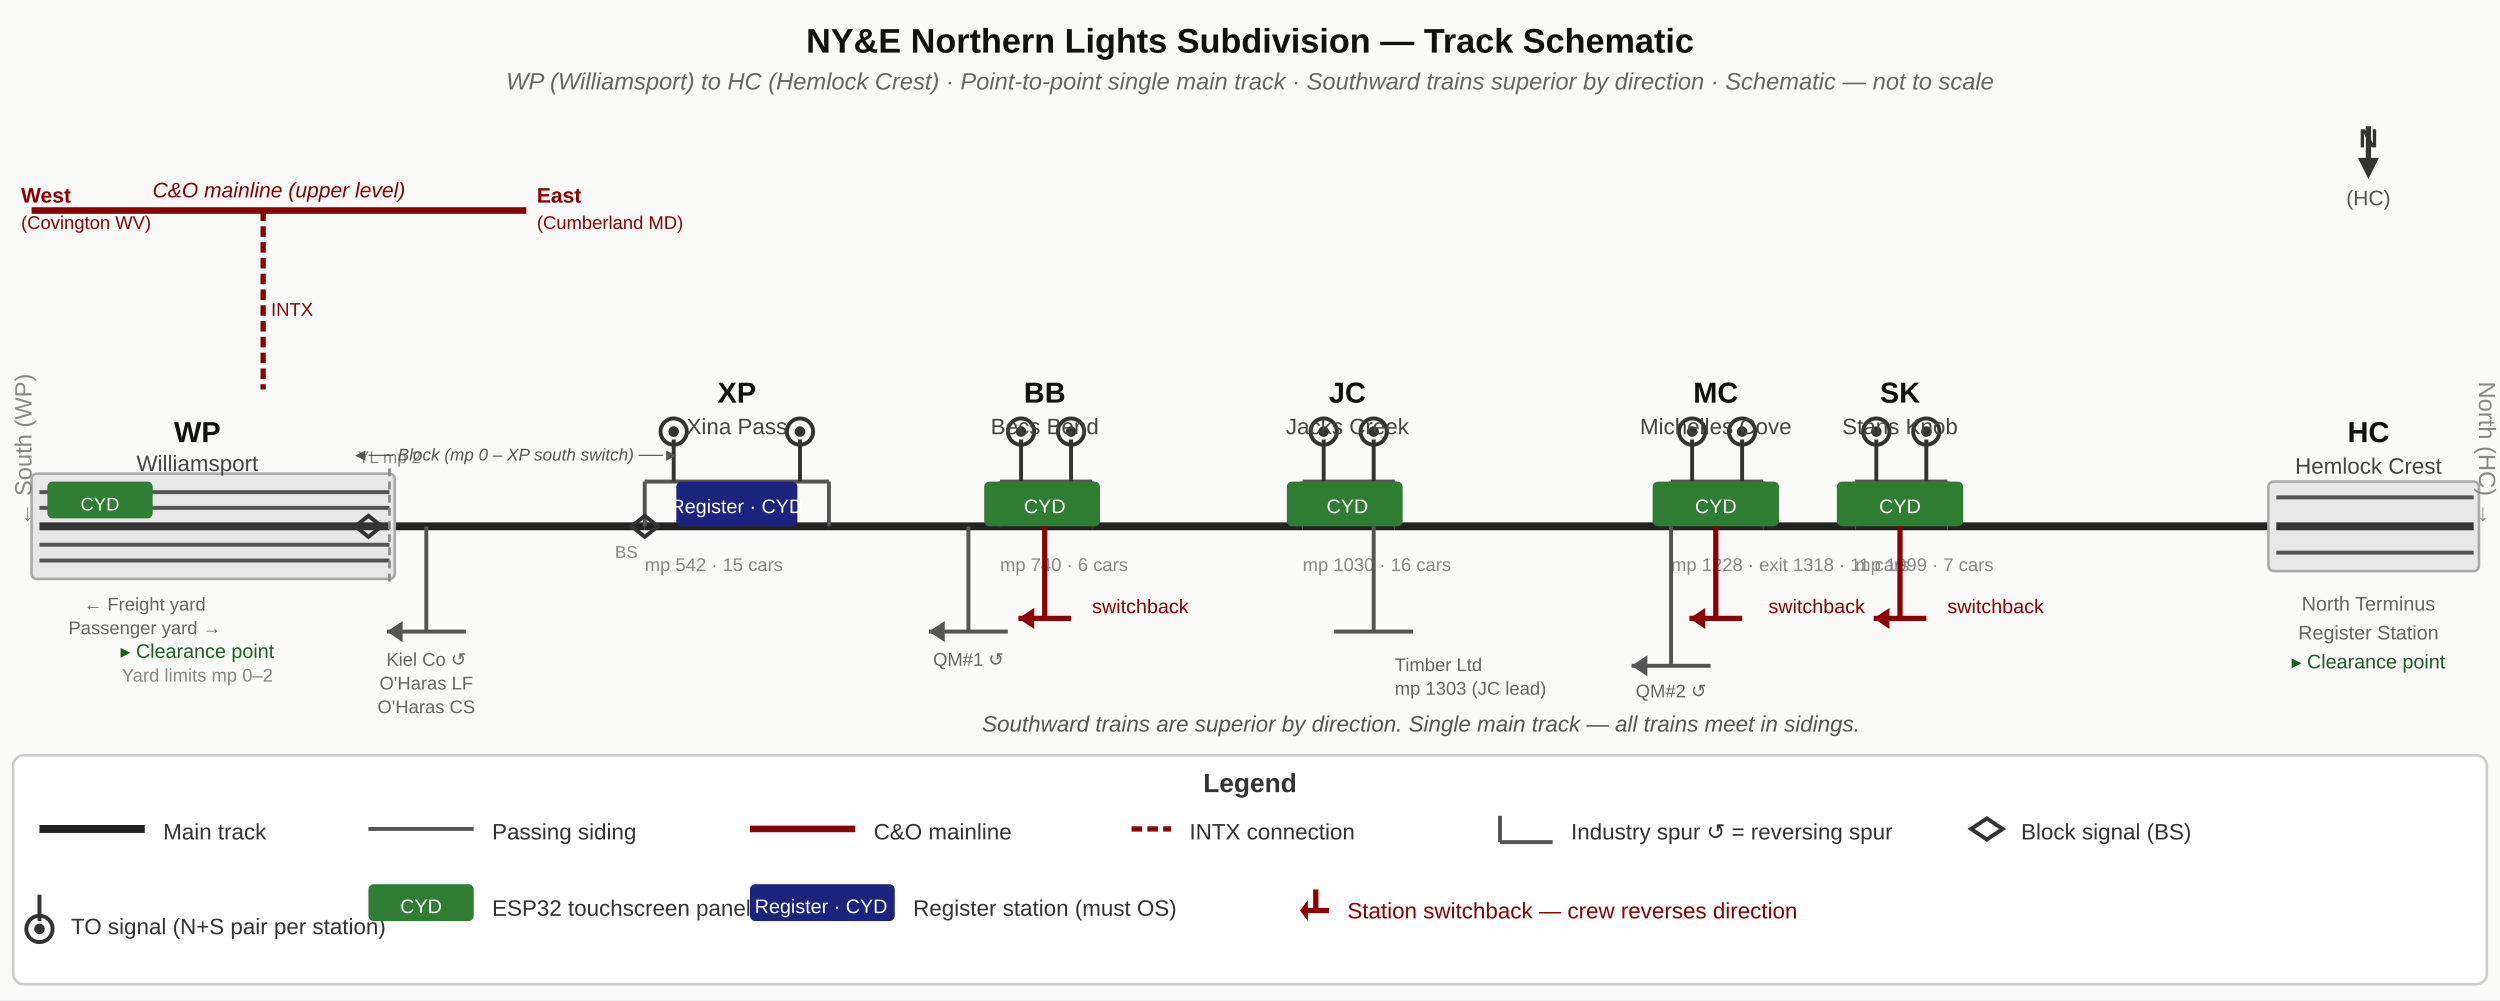
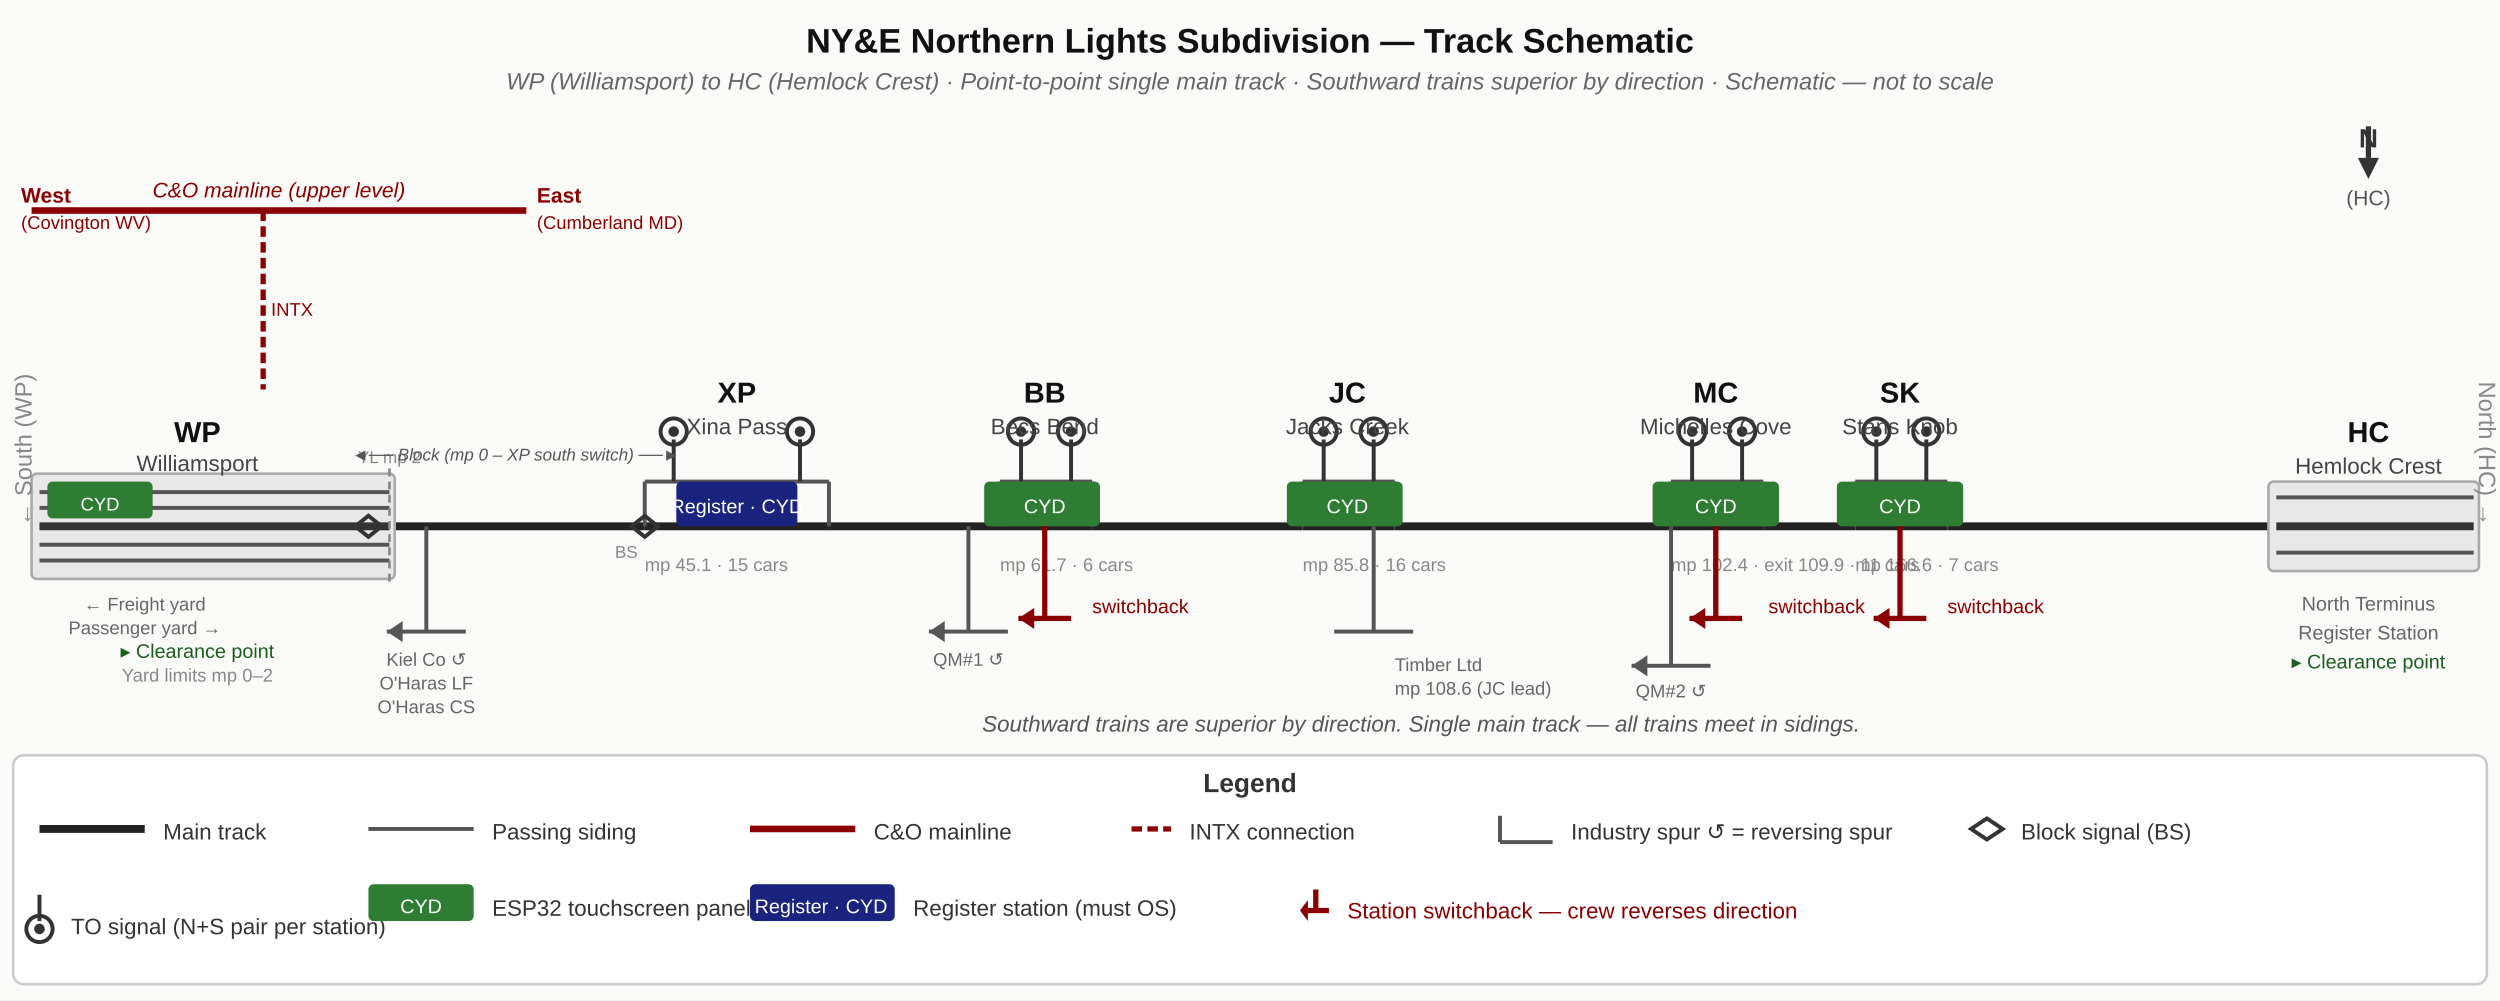
<svg xmlns="http://www.w3.org/2000/svg" viewBox="0 0 950 380" width="950" height="380">
  <defs>
    <style>text { font-family: Arial, Helvetica, sans-serif; }</style>
  </defs>
  <rect width="950" height="380" fill="#fafaf8" />
  <text x="475" y="20" text-anchor="middle" font-size="13" font-weight="bold" fill="#111">
    NY&amp;E Northern Lights Subdivision — Track Schematic
  </text>
  <text x="475" y="34" text-anchor="middle" font-size="9" fill="#666" font-style="italic">
    WP (Williamsport) to HC (Hemlock Crest) · Point-to-point single main track · Southward trains superior by direction · Schematic — not to scale
  </text>
  <line x1="12" y1="80" x2="200" y2="80" stroke="#8b0000" stroke-width="2.5" />
  <text x="8" y="77" text-anchor="start" font-size="8" fill="#8b0000" font-weight="bold">West</text>
  <text x="8" y="87" text-anchor="start" font-size="7" fill="#8b0000">(Covington WV)</text>
  <text x="204" y="77" text-anchor="start" font-size="8" fill="#8b0000" font-weight="bold">East</text>
  <text x="204" y="87" text-anchor="start" font-size="7" fill="#8b0000">(Cumberland MD)</text>
  <text x="106" y="75" text-anchor="middle" font-size="8" fill="#8b0000" font-style="italic">C&amp;O mainline (upper level)</text>
  <line x1="100" y1="80" x2="100" y2="148" stroke="#8b0000" stroke-width="2" stroke-dasharray="4,2" />
  <text x="103" y="120" font-size="7" fill="#8b0000">INTX</text>
  <line x1="148" y1="200" x2="245" y2="200" stroke="#222" stroke-width="3" />
  <line x1="315" y1="200" x2="380" y2="200" stroke="#222" stroke-width="3" />
  <line x1="415" y1="200" x2="495" y2="200" stroke="#222" stroke-width="3" />
  <line x1="530" y1="200" x2="635" y2="200" stroke="#222" stroke-width="3" />
  <line x1="670" y1="200" x2="705" y2="200" stroke="#222" stroke-width="3" />
  <line x1="740" y1="200" x2="862" y2="200" stroke="#222" stroke-width="3" />
  <text x="900" y="56" text-anchor="middle" font-size="10" font-weight="bold" fill="#333">N</text>
  <line x1="900" y1="60" x2="900" y2="48" stroke="#333" stroke-width="2" />
  <polygon points="896,60 900,68 904,60" fill="#333" />
  <text x="900" y="78" text-anchor="middle" font-size="8" fill="#555">(HC)</text>
  <rect x="12" y="180" width="138" height="40" rx="2" fill="#e8e8e8" stroke="#aaa" stroke-width="1" />
  <line x1="15" y1="187" x2="148" y2="187" stroke="#555" stroke-width="1.5" />
  <line x1="15" y1="193" x2="148" y2="193" stroke="#555" stroke-width="1.5" />
  <line x1="15" y1="200" x2="148" y2="200" stroke="#333" stroke-width="3" />
  <line x1="15" y1="207" x2="148" y2="207" stroke="#555" stroke-width="1.5" />
  <line x1="15" y1="213" x2="148" y2="213" stroke="#555" stroke-width="1.5" />
  <line x1="148" y1="178" x2="148" y2="222" stroke="#888" stroke-width="1" stroke-dasharray="3,2" />
  <text x="148" y="176" text-anchor="middle" font-size="6.5" fill="#888">YL mp 2</text>
  <polygon points="140,196 145,200 140,204 135,200" fill="none" stroke="#333" stroke-width="1.5" />
  <text x="75" y="168" text-anchor="middle" font-size="11" font-weight="bold" fill="#111">WP</text>
  <text x="75" y="179" text-anchor="middle" font-size="8.5" fill="#444">Williamsport</text>
  <text x="55" y="232" text-anchor="middle" font-size="7" fill="#666">← Freight yard</text>
  <text x="55" y="241" text-anchor="middle" font-size="7" fill="#666">Passenger yard →</text>
  <text x="75" y="250" text-anchor="middle" font-size="7.5" fill="#1b5e20">▸ Clearance point</text>
  <text x="75" y="259" text-anchor="middle" font-size="7" fill="#888">Yard limits mp 0–2</text>
  <rect x="18" y="183" width="40" height="14" rx="2" fill="#2e7d32" />
  <text x="38" y="194" text-anchor="middle" font-size="7" fill="white">CYD</text>
  <line x1="162" y1="200" x2="162" y2="240" stroke="#555" stroke-width="1.5" />
  <line x1="147" y1="240" x2="177" y2="240" stroke="#555" stroke-width="1.5" />
  <polygon points="153,236 147,240 153,244" fill="#555" />
  <text x="162" y="253" text-anchor="middle" font-size="7" fill="#666">Kiel Co ↺</text>
  <text x="162" y="262" text-anchor="middle" font-size="7" fill="#666">O'Haras LF</text>
  <text x="162" y="271" text-anchor="middle" font-size="7" fill="#666">O'Haras CS</text>
  <line x1="245" y1="183" x2="315" y2="183" stroke="#555" stroke-width="1.5" />
  <line x1="245" y1="200" x2="315" y2="200" stroke="#222" stroke-width="3" />
  <line x1="245" y1="183" x2="245" y2="200" stroke="#555" stroke-width="1.5" />
  <line x1="315" y1="183" x2="315" y2="200" stroke="#555" stroke-width="1.5" />
  <polygon points="245,196 250,200 245,204 240,200" fill="none" stroke="#333" stroke-width="1.5" />
  <text x="238" y="212" text-anchor="middle" font-size="6.5" fill="#888">BS</text>
  <line x1="256" y1="183" x2="256" y2="167" stroke="#333" stroke-width="1.5" />
  <circle cx="256" cy="164" r="5" fill="none" stroke="#333" stroke-width="1.5" />
  <circle cx="256" cy="164" r="2" fill="#333" />
  <line x1="304" y1="183" x2="304" y2="167" stroke="#333" stroke-width="1.5" />
  <circle cx="304" cy="164" r="5" fill="none" stroke="#333" stroke-width="1.5" />
  <circle cx="304" cy="164" r="2" fill="#333" />
  <text x="280" y="153" text-anchor="middle" font-size="11" font-weight="bold" fill="#111">XP</text>
  <text x="280" y="165" text-anchor="middle" font-size="8.5" fill="#444">Xina Pass</text>
  <rect x="257" y="183" width="46" height="17" rx="2" fill="#1a237e" />
  <text x="280" y="195" text-anchor="middle" font-size="7.5" fill="white">Register · CYD</text>
-   <text x="245" y="217" font-size="7" fill="#888">mp 542 · 15 cars</text>
+   <text x="245" y="217" font-size="7" fill="#888">mp 45.1 · 15 cars</text>
  <text x="196" y="175" text-anchor="middle" font-size="6.5" fill="#555" font-style="italic">◄── Block (mp 0 – XP south switch) ──►</text>
  <line x1="368" y1="200" x2="368" y2="240" stroke="#555" stroke-width="1.5" />
  <line x1="353" y1="240" x2="383" y2="240" stroke="#555" stroke-width="1.5" />
  <polygon points="359,236 353,240 359,244" fill="#555" />
  <text x="368" y="253" text-anchor="middle" font-size="7" fill="#666">QM#1 ↺</text>
  <line x1="380" y1="183" x2="415" y2="183" stroke="#555" stroke-width="1.5" />
  <line x1="380" y1="200" x2="415" y2="200" stroke="#222" stroke-width="3" />
  <line x1="380" y1="183" x2="380" y2="200" stroke="#555" stroke-width="1.5" />
  <line x1="415" y1="183" x2="415" y2="200" stroke="#555" stroke-width="1.5" />
  <line x1="388" y1="183" x2="388" y2="167" stroke="#333" stroke-width="1.5" />
  <circle cx="388" cy="164" r="5" fill="none" stroke="#333" stroke-width="1.5" />
  <circle cx="388" cy="164" r="2" fill="#333" />
  <line x1="407" y1="183" x2="407" y2="167" stroke="#333" stroke-width="1.5" />
  <circle cx="407" cy="164" r="5" fill="none" stroke="#333" stroke-width="1.5" />
  <circle cx="407" cy="164" r="2" fill="#333" />
  <text x="397" y="153" text-anchor="middle" font-size="11" font-weight="bold" fill="#111">BB</text>
  <text x="397" y="165" text-anchor="middle" font-size="8.5" fill="#444">Becs Bend</text>
  <rect x="374" y="183" width="44" height="17" rx="2" fill="#2e7d32" />
  <text x="397" y="195" text-anchor="middle" font-size="7.5" fill="white">CYD</text>
-   <text x="380" y="217" font-size="7" fill="#888">mp 740 · 6 cars</text>
+   <text x="380" y="217" font-size="7" fill="#888">mp 61.7 · 6 cars</text>
  <line x1="397" y1="200" x2="397" y2="235" stroke="#8b0000" stroke-width="2" />
  <line x1="387" y1="235" x2="407" y2="235" stroke="#8b0000" stroke-width="2" />
  <polygon points="393,231 387,235 393,239" fill="#8b0000" />
  <text x="415" y="233" font-size="7.5" fill="#8b0000">switchback</text>
  <line x1="495" y1="183" x2="530" y2="183" stroke="#555" stroke-width="1.5" />
  <line x1="495" y1="200" x2="530" y2="200" stroke="#222" stroke-width="3" />
  <line x1="495" y1="183" x2="495" y2="200" stroke="#555" stroke-width="1.5" />
  <line x1="530" y1="183" x2="530" y2="200" stroke="#555" stroke-width="1.5" />
  <line x1="503" y1="183" x2="503" y2="167" stroke="#333" stroke-width="1.5" />
  <circle cx="503" cy="164" r="5" fill="none" stroke="#333" stroke-width="1.5" />
  <circle cx="503" cy="164" r="2" fill="#333" />
  <line x1="522" y1="183" x2="522" y2="167" stroke="#333" stroke-width="1.5" />
  <circle cx="522" cy="164" r="5" fill="none" stroke="#333" stroke-width="1.5" />
  <circle cx="522" cy="164" r="2" fill="#333" />
  <text x="512" y="153" text-anchor="middle" font-size="11" font-weight="bold" fill="#111">JC</text>
  <text x="512" y="165" text-anchor="middle" font-size="8.5" fill="#444">Jacks Creek</text>
  <rect x="489" y="183" width="44" height="17" rx="2" fill="#2e7d32" />
  <text x="512" y="195" text-anchor="middle" font-size="7.5" fill="white">CYD</text>
-   <text x="495" y="217" font-size="7" fill="#888">mp 1030 · 16 cars</text>
+   <text x="495" y="217" font-size="7" fill="#888">mp 85.8 · 16 cars</text>
  <line x1="522" y1="200" x2="522" y2="240" stroke="#555" stroke-width="1.5" />
  <line x1="507" y1="240" x2="537" y2="240" stroke="#555" stroke-width="1.5" />
  <text x="530" y="255" font-size="7" fill="#666">Timber Ltd</text>
-   <text x="530" y="264" font-size="7" fill="#666">mp 1303 (JC lead)</text>
+   <text x="530" y="264" font-size="7" fill="#666">mp 108.6 (JC lead)</text>
  <line x1="635" y1="183" x2="670" y2="183" stroke="#555" stroke-width="1.5" />
  <line x1="635" y1="200" x2="670" y2="200" stroke="#222" stroke-width="3" />
  <line x1="635" y1="183" x2="635" y2="200" stroke="#555" stroke-width="1.5" />
  <line x1="670" y1="183" x2="670" y2="200" stroke="#555" stroke-width="1.5" />
  <line x1="643" y1="183" x2="643" y2="167" stroke="#333" stroke-width="1.5" />
  <circle cx="643" cy="164" r="5" fill="none" stroke="#333" stroke-width="1.5" />
  <circle cx="643" cy="164" r="2" fill="#333" />
  <line x1="662" y1="183" x2="662" y2="167" stroke="#333" stroke-width="1.5" />
  <circle cx="662" cy="164" r="5" fill="none" stroke="#333" stroke-width="1.5" />
  <circle cx="662" cy="164" r="2" fill="#333" />
  <text x="652" y="153" text-anchor="middle" font-size="11" font-weight="bold" fill="#111">MC</text>
  <text x="652" y="165" text-anchor="middle" font-size="8.5" fill="#444">Michelles Cove</text>
  <rect x="628" y="183" width="48" height="17" rx="2" fill="#2e7d32" />
  <text x="652" y="195" text-anchor="middle" font-size="7.5" fill="white">CYD</text>
-   <text x="635" y="217" font-size="7" fill="#888">mp 1228 · exit 1318 · 11 cars</text>
+   <text x="635" y="217" font-size="7" fill="#888">mp 102.4 · exit 109.9 · 11 cars</text>
  <line x1="652" y1="200" x2="652" y2="235" stroke="#8b0000" stroke-width="2" />
  <line x1="642" y1="235" x2="662" y2="235" stroke="#8b0000" stroke-width="2" />
  <polygon points="648,231 642,235 648,239" fill="#8b0000" />
  <text x="672" y="233" font-size="7.5" fill="#8b0000">switchback</text>
  <line x1="635" y1="200" x2="635" y2="253" stroke="#555" stroke-width="1.5" />
  <line x1="620" y1="253" x2="650" y2="253" stroke="#555" stroke-width="1.5" />
  <polygon points="626,249 620,253 626,257" fill="#555" />
  <text x="635" y="265" text-anchor="middle" font-size="7" fill="#666">QM#2 ↺</text>
  <line x1="705" y1="183" x2="740" y2="183" stroke="#555" stroke-width="1.5" />
  <line x1="705" y1="200" x2="740" y2="200" stroke="#222" stroke-width="3" />
  <line x1="705" y1="183" x2="705" y2="200" stroke="#555" stroke-width="1.5" />
  <line x1="740" y1="183" x2="740" y2="200" stroke="#555" stroke-width="1.5" />
  <line x1="713" y1="183" x2="713" y2="167" stroke="#333" stroke-width="1.5" />
  <circle cx="713" cy="164" r="5" fill="none" stroke="#333" stroke-width="1.5" />
  <circle cx="713" cy="164" r="2" fill="#333" />
  <line x1="732" y1="183" x2="732" y2="167" stroke="#333" stroke-width="1.5" />
  <circle cx="732" cy="164" r="5" fill="none" stroke="#333" stroke-width="1.5" />
  <circle cx="732" cy="164" r="2" fill="#333" />
  <text x="722" y="153" text-anchor="middle" font-size="11" font-weight="bold" fill="#111">SK</text>
  <text x="722" y="165" text-anchor="middle" font-size="8.5" fill="#444">Stans Knob</text>
  <rect x="698" y="183" width="48" height="17" rx="2" fill="#2e7d32" />
  <text x="722" y="195" text-anchor="middle" font-size="7.5" fill="white">CYD</text>
-   <text x="705" y="217" font-size="7" fill="#888">mp 1999 · 7 cars</text>
+   <text x="705" y="217" font-size="7" fill="#888">mp 166.6 · 7 cars</text>
  <line x1="722" y1="200" x2="722" y2="235" stroke="#8b0000" stroke-width="2" />
  <line x1="712" y1="235" x2="732" y2="235" stroke="#8b0000" stroke-width="2" />
  <polygon points="718,231 712,235 718,239" fill="#8b0000" />
  <text x="740" y="233" font-size="7.5" fill="#8b0000">switchback</text>
  <rect x="862" y="183" width="80" height="34" rx="2" fill="#e8e8e8" stroke="#aaa" stroke-width="1" />
  <line x1="865" y1="189" x2="940" y2="189" stroke="#555" stroke-width="1.5" />
  <line x1="865" y1="200" x2="940" y2="200" stroke="#333" stroke-width="3" />
  <line x1="865" y1="210" x2="940" y2="210" stroke="#555" stroke-width="1.5" />
  <text x="900" y="168" text-anchor="middle" font-size="11" font-weight="bold" fill="#111">HC</text>
  <text x="900" y="180" text-anchor="middle" font-size="8.5" fill="#444">Hemlock Crest</text>
  <text x="900" y="232" text-anchor="middle" font-size="7.5" fill="#666">North Terminus</text>
  <text x="900" y="243" text-anchor="middle" font-size="7.5" fill="#666">Register Station</text>
  <text x="900" y="254" text-anchor="middle" font-size="7.5" fill="#1b5e20">▸ Clearance point</text>
  <text x="12" y="200" text-anchor="start" font-size="9" fill="#888" transform="rotate(-90,12,200)">← South (WP)</text>
  <text x="942" y="200" text-anchor="end" font-size="9" fill="#888" transform="rotate(90,942,200)">North (HC) →</text>
  <text x="540" y="278" text-anchor="middle" font-size="8.5" fill="#555" font-style="italic">
    Southward trains are superior by direction. Single main track — all trains meet in sidings.
  </text>
  <rect x="5" y="287" width="940" height="87" rx="4" fill="white" stroke="#ccc" stroke-width="1" />
  <text x="475" y="301" text-anchor="middle" font-size="10" font-weight="bold" fill="#333">Legend</text>
  <line x1="15" y1="315" x2="55" y2="315" stroke="#222" stroke-width="3" />
  <text x="62" y="319" font-size="8.5" fill="#333">Main track</text>
  <line x1="140" y1="315" x2="180" y2="315" stroke="#555" stroke-width="1.5" />
  <text x="187" y="319" font-size="8.5" fill="#333">Passing siding</text>
  <line x1="285" y1="315" x2="325" y2="315" stroke="#8b0000" stroke-width="2.5" />
  <text x="332" y="319" font-size="8.5" fill="#333">C&amp;O mainline</text>
  <line x1="430" y1="315" x2="445" y2="315" stroke="#8b0000" stroke-width="2" stroke-dasharray="4,2" />
  <text x="452" y="319" font-size="8.5" fill="#333">INTX connection</text>
  <line x1="570" y1="310" x2="570" y2="320" stroke="#555" stroke-width="1.5" />
  <line x1="570" y1="320" x2="590" y2="320" stroke="#555" stroke-width="1.5" />
  <text x="597" y="319" font-size="8.5" fill="#333">Industry spur  ↺ = reversing spur</text>
  <polygon points="755,311 761,315 755,319 749,315" fill="none" stroke="#333" stroke-width="1.5" />
  <text x="768" y="319" font-size="8.5" fill="#333">Block signal (BS)</text>
  <line x1="15" y1="340" x2="15" y2="350" stroke="#333" stroke-width="1.5" />
  <circle cx="15" cy="353" r="5" fill="none" stroke="#333" stroke-width="1.5" />
  <circle cx="15" cy="353" r="2" fill="#333" />
  <text x="27" y="355" font-size="8.5" fill="#333">TO signal (N+S pair per station)</text>
  <rect x="140" y="336" width="40" height="14" rx="2" fill="#2e7d32" />
  <text x="160" y="347" text-anchor="middle" font-size="7.5" fill="white">CYD</text>
  <text x="187" y="348" font-size="8.5" fill="#333">ESP32 touchscreen panel</text>
  <rect x="285" y="336" width="55" height="14" rx="2" fill="#1a237e" />
  <text x="312" y="347" text-anchor="middle" font-size="7.5" fill="white">Register · CYD</text>
  <text x="347" y="348" font-size="8.5" fill="#333">Register station (must OS)</text>
  <line x1="500" y1="338" x2="500" y2="346" stroke="#8b0000" stroke-width="2" />
  <line x1="495" y1="346" x2="505" y2="346" stroke="#8b0000" stroke-width="2" />
  <polygon points="497,342 494,346 497,350" fill="#8b0000" />
  <text x="512" y="349" font-size="8.5" fill="#8b0000">Station switchback — crew reverses direction</text>
</svg>
